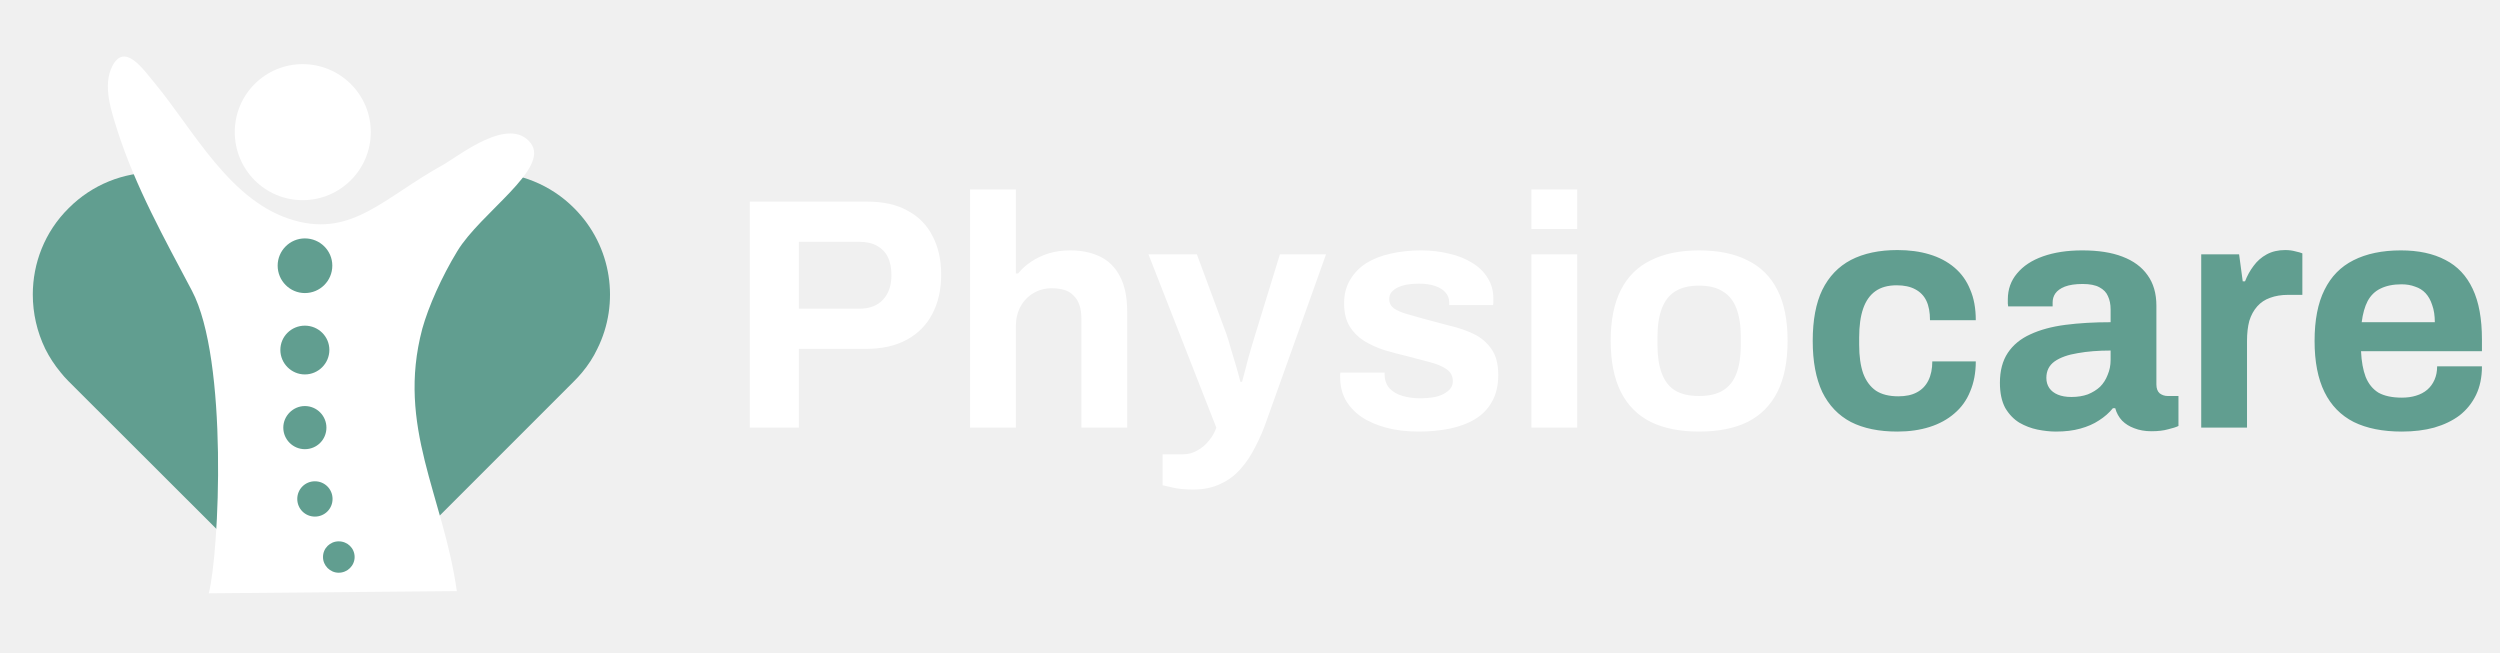
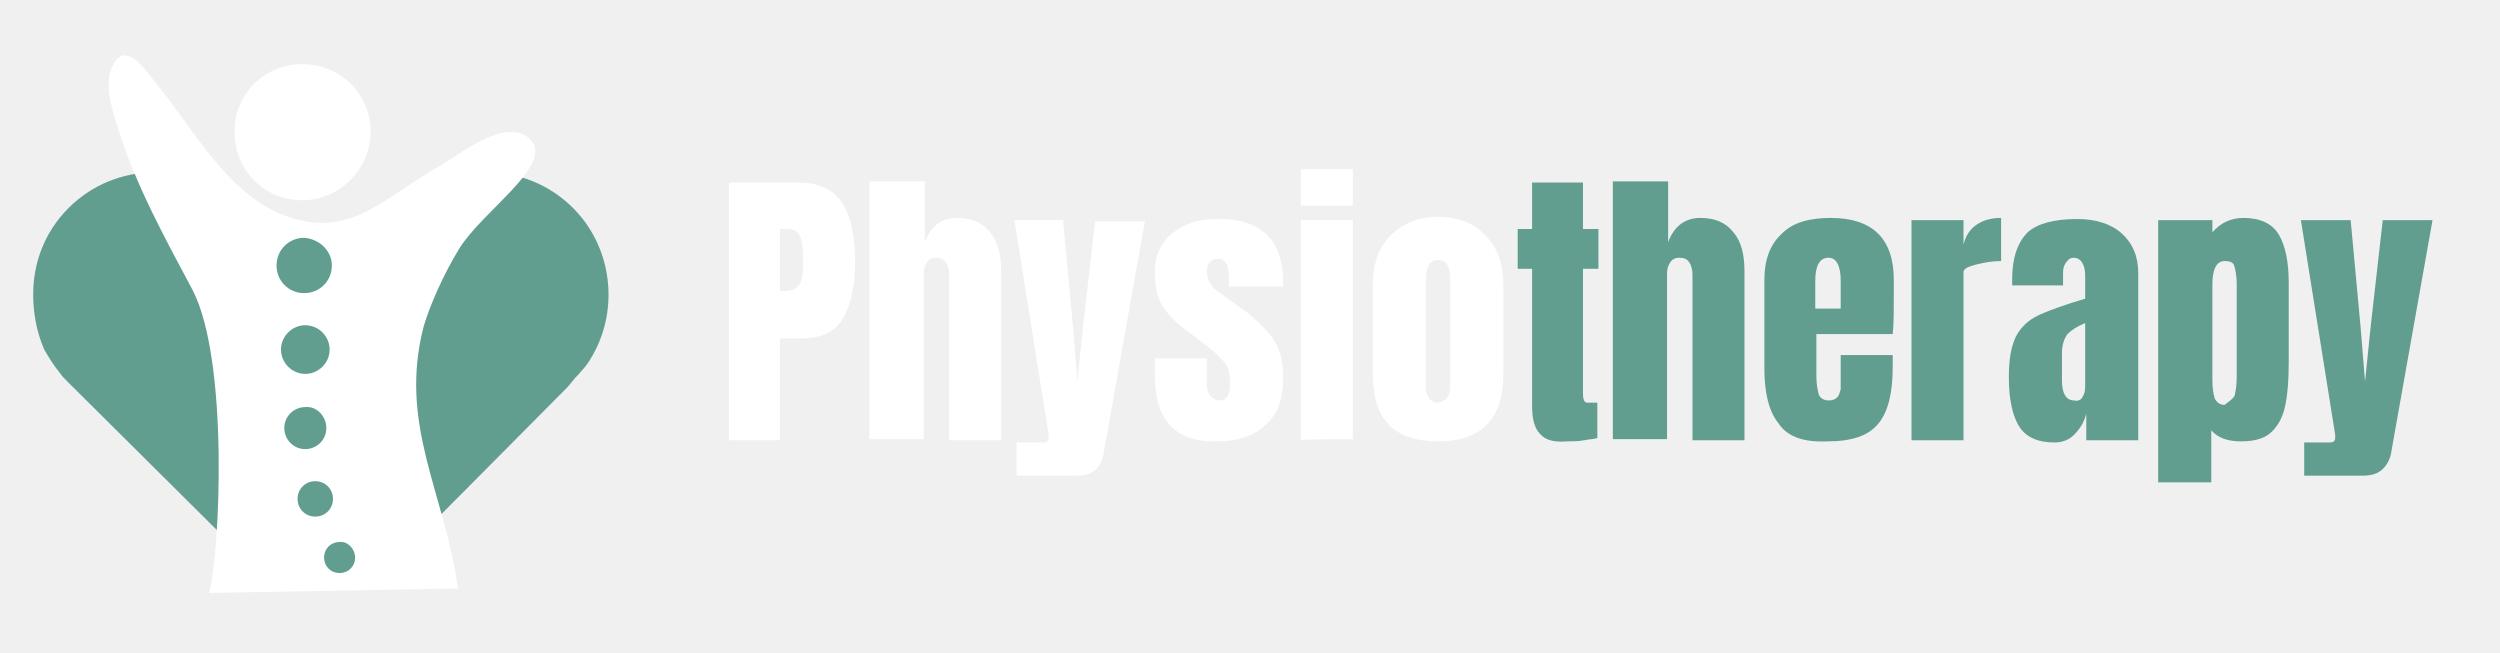
- <svg xmlns="http://www.w3.org/2000/svg" width="226" height="59" viewBox="0 0 226 59" fill="none">
-   <path d="M67.78 38.657V18.227H78.411C79.88 18.227 81.102 18.505 82.074 19.061C83.067 19.597 83.811 20.361 84.308 21.354C84.824 22.327 85.082 23.488 85.082 24.838C85.082 26.189 84.814 27.37 84.278 28.382C83.762 29.375 82.998 30.149 81.985 30.705C80.972 31.261 79.732 31.539 78.262 31.539H72.217V38.657H67.78ZM72.217 27.906H77.667C78.6 27.906 79.315 27.638 79.811 27.102C80.327 26.566 80.585 25.821 80.585 24.868C80.585 24.213 80.476 23.667 80.258 23.23C80.039 22.794 79.712 22.456 79.275 22.218C78.858 21.98 78.322 21.86 77.667 21.86H72.217V27.906ZM87.693 38.657V17.125H91.832V24.719H92.041C92.378 24.302 92.775 23.945 93.232 23.647C93.708 23.33 94.234 23.081 94.81 22.903C95.406 22.724 96.051 22.635 96.746 22.635C97.778 22.635 98.682 22.823 99.456 23.201C100.23 23.578 100.826 24.173 101.243 24.987C101.68 25.801 101.898 26.863 101.898 28.174V38.657H97.758V28.829C97.758 28.333 97.699 27.916 97.58 27.578C97.461 27.221 97.282 26.933 97.044 26.715C96.825 26.476 96.547 26.308 96.21 26.208C95.872 26.109 95.495 26.059 95.078 26.059C94.463 26.059 93.907 26.208 93.41 26.506C92.914 26.804 92.527 27.211 92.249 27.727C91.971 28.243 91.832 28.839 91.832 29.514V38.657H87.693ZM107.871 44.255C107.136 44.255 106.521 44.196 106.024 44.077C105.548 43.977 105.24 43.908 105.101 43.868V41.069H106.918C107.414 41.069 107.861 40.95 108.258 40.711C108.655 40.493 109.002 40.195 109.3 39.818C109.598 39.461 109.816 39.073 109.955 38.657L103.821 22.992H108.198L110.879 30.229C110.998 30.566 111.127 30.993 111.266 31.509C111.424 32.006 111.583 32.532 111.742 33.088C111.901 33.624 112.03 34.1 112.129 34.517H112.278C112.358 34.239 112.447 33.911 112.546 33.534C112.645 33.157 112.745 32.77 112.844 32.373C112.963 31.976 113.072 31.599 113.172 31.241C113.291 30.864 113.39 30.536 113.469 30.259L115.703 22.992H119.872L114.541 37.912C114.244 38.785 113.896 39.599 113.499 40.354C113.122 41.128 112.675 41.803 112.159 42.379C111.643 42.975 111.027 43.431 110.313 43.749C109.618 44.086 108.804 44.255 107.871 44.255ZM128.237 39.014C127.145 39.014 126.162 38.895 125.288 38.657C124.415 38.418 123.67 38.091 123.055 37.674C122.439 37.237 121.963 36.721 121.625 36.125C121.308 35.53 121.149 34.855 121.149 34.1C121.149 34.021 121.149 33.941 121.149 33.862C121.149 33.782 121.159 33.723 121.179 33.683H125.169C125.169 33.723 125.169 33.763 125.169 33.802C125.169 33.842 125.169 33.882 125.169 33.921C125.189 34.418 125.348 34.825 125.646 35.142C125.944 35.44 126.331 35.659 126.807 35.798C127.304 35.937 127.82 36.006 128.356 36.006C128.832 36.006 129.289 35.966 129.726 35.887C130.182 35.788 130.56 35.619 130.857 35.381C131.175 35.142 131.334 34.835 131.334 34.458C131.334 33.981 131.135 33.614 130.738 33.356C130.361 33.097 129.855 32.889 129.219 32.73C128.604 32.571 127.929 32.393 127.194 32.194C126.519 32.035 125.844 31.857 125.169 31.658C124.494 31.44 123.879 31.162 123.323 30.824C122.787 30.487 122.35 30.05 122.013 29.514C121.675 28.958 121.506 28.263 121.506 27.429C121.506 26.615 121.685 25.911 122.042 25.315C122.4 24.7 122.886 24.193 123.502 23.796C124.137 23.399 124.871 23.111 125.705 22.933C126.559 22.734 127.472 22.635 128.445 22.635C129.358 22.635 130.212 22.734 131.006 22.933C131.8 23.111 132.495 23.389 133.091 23.766C133.686 24.124 134.153 24.58 134.49 25.136C134.828 25.672 134.997 26.278 134.997 26.953C134.997 27.092 134.997 27.221 134.997 27.34C134.997 27.459 134.987 27.538 134.967 27.578H131.006V27.34C131.006 26.983 130.897 26.685 130.679 26.447C130.46 26.189 130.143 25.99 129.726 25.851C129.329 25.712 128.842 25.642 128.266 25.642C127.869 25.642 127.502 25.672 127.165 25.732C126.847 25.791 126.569 25.881 126.331 26C126.092 26.119 125.904 26.268 125.765 26.447C125.646 26.605 125.586 26.804 125.586 27.042C125.586 27.38 125.725 27.658 126.003 27.876C126.301 28.075 126.688 28.243 127.165 28.382C127.641 28.521 128.167 28.67 128.743 28.829C129.458 29.028 130.202 29.226 130.976 29.425C131.771 29.603 132.505 29.852 133.18 30.169C133.855 30.487 134.401 30.943 134.818 31.539C135.235 32.115 135.443 32.899 135.443 33.892C135.443 34.845 135.255 35.649 134.878 36.304C134.52 36.959 134.014 37.485 133.359 37.882C132.704 38.279 131.939 38.567 131.066 38.746C130.192 38.925 129.249 39.014 128.237 39.014ZM138.441 20.699V17.125H142.581V20.699H138.441ZM138.441 38.657V22.992H142.581V38.657H138.441ZM153.588 39.014C151.88 39.014 150.431 38.726 149.24 38.15C148.048 37.555 147.145 36.651 146.53 35.44C145.914 34.209 145.606 32.671 145.606 30.824C145.606 28.938 145.914 27.4 146.53 26.208C147.145 24.997 148.048 24.104 149.24 23.528C150.431 22.933 151.88 22.635 153.588 22.635C155.335 22.635 156.794 22.933 157.965 23.528C159.156 24.104 160.06 24.997 160.675 26.208C161.291 27.4 161.598 28.938 161.598 30.824C161.598 32.671 161.291 34.209 160.675 35.44C160.06 36.651 159.156 37.555 157.965 38.15C156.794 38.726 155.335 39.014 153.588 39.014ZM153.588 35.798C154.501 35.798 155.225 35.629 155.761 35.291C156.317 34.954 156.724 34.438 156.982 33.743C157.241 33.048 157.37 32.194 157.37 31.182V30.467C157.37 29.454 157.241 28.601 156.982 27.906C156.724 27.211 156.317 26.695 155.761 26.357C155.225 26 154.501 25.821 153.588 25.821C152.694 25.821 151.969 26 151.414 26.357C150.878 26.695 150.48 27.211 150.222 27.906C149.964 28.601 149.835 29.454 149.835 30.467V31.182C149.835 32.194 149.964 33.048 150.222 33.743C150.48 34.438 150.878 34.954 151.414 35.291C151.969 35.629 152.694 35.798 153.588 35.798Z" fill="white" />
-   <path d="M171.524 39.014C169.856 39.014 168.456 38.726 167.325 38.15C166.193 37.555 165.329 36.651 164.734 35.44C164.158 34.209 163.87 32.671 163.87 30.824C163.87 28.938 164.158 27.4 164.734 26.208C165.329 24.997 166.193 24.094 167.325 23.498C168.476 22.903 169.876 22.605 171.524 22.605C172.596 22.605 173.559 22.734 174.412 22.992C175.286 23.25 176.04 23.647 176.676 24.183C177.311 24.719 177.787 25.384 178.105 26.179C178.443 26.953 178.611 27.876 178.611 28.948H174.472C174.472 28.233 174.363 27.648 174.144 27.191C173.926 26.735 173.588 26.387 173.132 26.149C172.695 25.911 172.139 25.791 171.464 25.791C170.67 25.791 170.025 25.97 169.528 26.328C169.032 26.685 168.665 27.211 168.426 27.906C168.188 28.601 168.069 29.464 168.069 30.497V31.182C168.069 32.194 168.188 33.048 168.426 33.743C168.685 34.438 169.072 34.964 169.588 35.321C170.104 35.659 170.779 35.827 171.613 35.827C172.288 35.827 172.844 35.708 173.281 35.47C173.737 35.232 174.085 34.874 174.323 34.398C174.561 33.921 174.68 33.346 174.68 32.671H178.611C178.611 33.683 178.443 34.587 178.105 35.381C177.787 36.175 177.311 36.84 176.676 37.376C176.06 37.912 175.316 38.319 174.442 38.597C173.568 38.875 172.596 39.014 171.524 39.014ZM185.855 39.014C185.339 39.014 184.783 38.954 184.187 38.835C183.612 38.716 183.066 38.508 182.549 38.21C182.033 37.892 181.606 37.445 181.269 36.87C180.951 36.274 180.792 35.52 180.792 34.606C180.792 33.514 181.031 32.611 181.507 31.896C181.984 31.182 182.659 30.626 183.532 30.229C184.426 29.812 185.488 29.524 186.719 29.365C187.95 29.206 189.31 29.127 190.799 29.127V27.965C190.799 27.509 190.719 27.112 190.56 26.774C190.421 26.437 190.163 26.169 189.786 25.97C189.429 25.772 188.922 25.672 188.267 25.672C187.612 25.672 187.076 25.752 186.659 25.911C186.262 26.069 185.974 26.278 185.796 26.536C185.637 26.774 185.557 27.042 185.557 27.34V27.697H181.537C181.517 27.598 181.507 27.509 181.507 27.429C181.507 27.33 181.507 27.211 181.507 27.072C181.507 26.159 181.785 25.375 182.341 24.719C182.897 24.044 183.681 23.528 184.694 23.171C185.706 22.813 186.887 22.635 188.238 22.635C189.687 22.635 190.898 22.823 191.871 23.201C192.863 23.578 193.618 24.134 194.134 24.868C194.67 25.603 194.938 26.526 194.938 27.638V34.755C194.938 35.113 195.037 35.381 195.236 35.559C195.454 35.718 195.692 35.798 195.951 35.798H196.933V38.508C196.735 38.607 196.427 38.706 196.01 38.805C195.593 38.925 195.087 38.984 194.491 38.984C193.916 38.984 193.399 38.895 192.943 38.716C192.506 38.557 192.139 38.329 191.841 38.031C191.543 37.714 191.335 37.336 191.216 36.9H191.007C190.67 37.316 190.253 37.684 189.756 38.001C189.28 38.319 188.714 38.567 188.059 38.746C187.424 38.925 186.689 39.014 185.855 39.014ZM187.255 35.887C187.811 35.887 188.307 35.807 188.744 35.649C189.181 35.47 189.548 35.242 189.846 34.964C190.143 34.666 190.372 34.309 190.531 33.892C190.709 33.475 190.799 33.028 190.799 32.551V31.688C189.687 31.688 188.694 31.767 187.821 31.926C186.947 32.065 186.252 32.313 185.736 32.671C185.24 33.028 184.991 33.524 184.991 34.16C184.991 34.517 185.081 34.825 185.259 35.083C185.438 35.341 185.696 35.539 186.034 35.678C186.371 35.817 186.778 35.887 187.255 35.887ZM198.99 38.657V22.992H202.415L202.743 25.434H202.951C203.15 24.918 203.408 24.451 203.726 24.034C204.043 23.598 204.44 23.25 204.917 22.992C205.393 22.734 205.949 22.605 206.584 22.605C206.922 22.605 207.23 22.645 207.508 22.724C207.786 22.784 207.994 22.843 208.133 22.903V26.655H206.852C206.237 26.655 205.691 26.744 205.215 26.923C204.758 27.082 204.371 27.34 204.053 27.697C203.735 28.055 203.497 28.491 203.338 29.008C203.199 29.524 203.13 30.129 203.13 30.824V38.657H198.99ZM217.13 39.014C215.403 39.014 213.954 38.726 212.782 38.15C211.611 37.555 210.727 36.651 210.132 35.44C209.536 34.229 209.238 32.691 209.238 30.824C209.238 28.938 209.536 27.4 210.132 26.208C210.727 24.997 211.601 24.104 212.752 23.528C213.924 22.933 215.353 22.635 217.041 22.635C218.629 22.635 219.969 22.923 221.061 23.498C222.153 24.054 222.977 24.928 223.533 26.119C224.089 27.29 224.367 28.809 224.367 30.675V31.747H213.437C213.477 32.661 213.616 33.435 213.854 34.07C214.112 34.706 214.5 35.182 215.016 35.5C215.552 35.798 216.257 35.947 217.13 35.947C217.607 35.947 218.033 35.887 218.411 35.768C218.808 35.649 219.145 35.47 219.423 35.232C219.701 34.993 219.92 34.696 220.078 34.338C220.237 33.981 220.317 33.574 220.317 33.117H224.367C224.367 34.11 224.188 34.974 223.831 35.708C223.473 36.443 222.977 37.058 222.342 37.555C221.706 38.031 220.942 38.398 220.049 38.657C219.175 38.895 218.202 39.014 217.13 39.014ZM213.497 29.127H220.108C220.108 28.531 220.029 28.015 219.87 27.578C219.731 27.142 219.532 26.784 219.274 26.506C219.016 26.228 218.699 26.03 218.321 25.911C217.964 25.772 217.557 25.702 217.1 25.702C216.346 25.702 215.711 25.831 215.194 26.089C214.698 26.328 214.311 26.705 214.033 27.221C213.775 27.717 213.596 28.352 213.497 29.127Z" fill="#619E90" />
-   <g clip-path="url(#clip0_178_44)">
-     <path d="M29.044 52.727C26.12 52.727 23.306 51.575 21.245 49.492L6.178 34.447C5.927 34.196 5.691 33.93 5.469 33.649C4.937 33.007 4.472 32.298 4.095 31.544C3.342 29.993 2.965 28.309 2.965 26.625C2.965 23.811 4.029 20.975 6.2 18.826C10.499 14.505 17.5 14.505 21.821 18.826L29.044 26.072L36.29 18.826C40.61 14.505 47.612 14.505 51.91 18.826C55.345 22.261 56.054 27.423 53.993 31.544C53.639 32.298 53.173 33.007 52.62 33.672C52.398 33.937 52.162 34.196 51.91 34.447L51.312 35.045L36.866 49.492C34.783 51.575 31.991 52.727 29.044 52.727Z" fill="#619E90" />
-     <path d="M18.874 53.635C19.827 49.891 20.647 32.497 17.345 26.271C14.886 21.618 12.227 16.854 10.609 11.78C10.078 10.096 9.258 7.748 10.144 5.997C11.252 3.804 12.914 6.219 13.977 7.504C17.545 11.802 20.824 18.317 26.629 19.934C31.88 21.419 34.783 17.807 40.012 14.927C41.541 14.062 46.039 10.406 47.989 12.954C49.717 15.259 43.446 19.225 41.341 22.704C39.923 25.03 38.727 27.733 38.173 29.727C35.824 38.59 40.078 44.772 41.297 53.436" fill="white" />
-     <path d="M33.52 11.935C33.52 15.347 30.75 18.095 27.36 18.095C23.97 18.095 21.223 15.347 21.223 11.935C21.223 8.545 23.97 5.798 27.36 5.798C30.75 5.798 33.52 8.545 33.52 11.935Z" fill="white" />
-     <path d="M30.041 24.011C30.041 25.385 28.933 26.493 27.56 26.493C26.208 26.493 25.1 25.385 25.1 24.011C25.1 22.659 26.208 21.552 27.56 21.552C28.933 21.552 30.041 22.659 30.041 24.011Z" fill="#619E90" />
-     <path d="M29.775 31.633C29.775 32.852 28.778 33.849 27.56 33.849C26.341 33.849 25.344 32.852 25.344 31.633C25.344 30.414 26.341 29.439 27.56 29.439C28.778 29.439 29.775 30.414 29.775 31.633Z" fill="#619E90" />
-     <path d="M29.509 38.657C29.509 39.742 28.645 40.606 27.56 40.606C26.496 40.606 25.61 39.742 25.61 38.657C25.61 37.593 26.496 36.707 27.56 36.707C28.645 36.707 29.509 37.593 29.509 38.657Z" fill="#619E90" />
-     <path d="M30.063 45.104C30.063 45.991 29.354 46.7 28.468 46.7C27.582 46.7 26.873 45.991 26.873 45.104C26.873 44.218 27.582 43.509 28.468 43.509C29.354 43.509 30.063 44.218 30.063 45.104Z" fill="#619E90" />
-     <path d="M32.058 50.356C32.058 51.131 31.415 51.774 30.617 51.774C29.842 51.774 29.199 51.131 29.199 50.356C29.199 49.558 29.842 48.938 30.617 48.938C31.415 48.938 32.058 49.558 32.058 50.356Z" fill="#619E90" />
+ <svg xmlns="http://www.w3.org/2000/svg" xmlns:xlink="http://www.w3.org/1999/xlink" version="1.1" id="Layer_1" x="0px" y="0px" viewBox="0 0 226 59" style="enable-background:new 0 0 226 59;" xml:space="preserve">
+   <style type="text/css">
+ 	.st0{clip-path:url(#SVGID_00000148631890642590913680000007263974665651458955_);}
+ 	.st1{fill:#619E90;}
+ 	.st2{fill:#FFFFFF;}
+ </style>
+   <g>
+     <defs>
+       <rect id="SVGID_1_" x="2.9" y="5" width="52.3" height="48.7" />
+     </defs>
+     <clipPath id="SVGID_00000080186316938135836020000009991417852156114845_">
+       <use xlink:href="#SVGID_1_" style="overflow:visible;" />
+     </clipPath>
+     <g style="clip-path:url(#SVGID_00000080186316938135836020000009991417852156114845_);">
+       <path class="st1" d="M29,52.7c-2.9,0-5.7-1.2-7.8-3.2l-15.1-15c-0.3-0.3-0.5-0.5-0.7-0.8c-0.5-0.6-1-1.4-1.4-2.1    C3.3,30,3,28.3,3,26.6C3,23.8,4,21,6.2,18.8c4.3-4.3,11.3-4.3,15.6,0l7.2,7.2l7.2-7.2c4.3-4.3,11.3-4.3,15.6,0    c3.4,3.4,4.1,8.6,2.1,12.7c-0.4,0.8-0.8,1.5-1.4,2.1c-0.2,0.3-0.5,0.5-0.7,0.8L51.3,35L36.9,49.5C34.8,51.6,32,52.7,29,52.7z" />
+       <path class="st2" d="M18.9,53.6c1-3.7,1.8-21.1-1.5-27.4c-2.5-4.7-5.1-9.4-6.7-14.5c-0.5-1.7-1.4-4-0.5-5.8    c1.1-2.2,2.8,0.2,3.8,1.5c3.6,4.3,6.8,10.8,12.7,12.4c5.3,1.5,8.2-2.1,13.4-5c1.5-0.9,6-4.5,8-2c1.7,2.3-4.5,6.3-6.6,9.7    c-1.4,2.3-2.6,5-3.2,7c-2.3,8.9,1.9,15,3.1,23.7" />
+       <path class="st2" d="M33.5,11.9c0,3.4-2.8,6.2-6.2,6.2c-3.4,0-6.1-2.7-6.1-6.2c0-3.4,2.7-6.1,6.1-6.1C30.8,5.8,33.5,8.5,33.5,11.9    z" />
+       <path class="st1" d="M30,24c0,1.4-1.1,2.5-2.5,2.5c-1.4,0-2.5-1.1-2.5-2.5c0-1.4,1.1-2.5,2.5-2.5C28.9,21.6,30,22.7,30,24z" />
+       <path class="st1" d="M29.8,31.6c0,1.2-1,2.2-2.2,2.2c-1.2,0-2.2-1-2.2-2.2c0-1.2,1-2.2,2.2-2.2C28.8,29.4,29.8,30.4,29.8,31.6z" />
+       <path class="st1" d="M29.5,38.7c0,1.1-0.9,1.9-1.9,1.9c-1.1,0-1.9-0.9-1.9-1.9c0-1.1,0.9-1.9,1.9-1.9    C28.6,36.7,29.5,37.6,29.5,38.7z" />
+       <path class="st1" d="M30.1,45.1c0,0.9-0.7,1.6-1.6,1.6c-0.9,0-1.6-0.7-1.6-1.6c0-0.9,0.7-1.6,1.6-1.6    C29.4,43.5,30.1,44.2,30.1,45.1z" />
+       <path class="st1" d="M32.1,50.4c0,0.8-0.6,1.4-1.4,1.4c-0.8,0-1.4-0.6-1.4-1.4c0-0.8,0.6-1.4,1.4-1.4    C31.4,48.9,32.1,49.6,32.1,50.4z" />
+     </g>
  </g>
-   <defs>
-     <clipPath id="clip0_178_44">
-       <rect width="52.291" height="48.746" fill="white" transform="translate(2.85449 5)" />
-     </clipPath>
-   </defs>
+   <g>
+     <path class="st2" d="M66,16.5h6.1c1.9,0,3.2,0.6,4,1.8c0.8,1.2,1.2,3,1.2,5.3s-0.4,4-1.1,5.2s-2,1.8-3.8,1.8h-1.9v9.2h-4.6V16.5H66   z M70.8,26.3c0.6,0,1-0.1,1.2-0.3c0.3-0.2,0.4-0.5,0.5-0.9s0.1-0.9,0.1-1.7c0-1-0.1-1.7-0.3-2.1c-0.2-0.4-0.6-0.6-1.3-0.6h-0.5v5.6   H70.8z" />
+     <path class="st2" d="M78.7,16.4h4.9v5.5c0.5-1.4,1.5-2.2,2.9-2.2c1.3,0,2.3,0.4,3,1.3c0.7,0.8,1,2,1,3.5v15.3h-4.7v-15   c0-0.4-0.1-0.8-0.3-1.1c-0.2-0.3-0.5-0.4-0.9-0.4c-0.3,0-0.6,0.1-0.8,0.4c-0.2,0.3-0.3,0.6-0.3,1v15h-4.9V16.4H78.7z" />
+     <path class="st2" d="M92,40h2.3c0.3,0,0.5-0.1,0.5-0.4c0-0.1,0-0.2,0-0.3l-3.1-19.4h4.4l0.9,9.7l0.4,4.9l0.5-4.9L99,20h4.5   l-3.7,20.8c-0.1,0.8-0.4,1.3-0.8,1.7S98,43,97.2,43h-5.3v-3H92z" />
+     <path class="st2" d="M104.4,34v-1.6h4.7v2.3c0,0.5,0.1,0.8,0.3,1.1c0.2,0.2,0.5,0.4,0.9,0.4c0.6,0,0.9-0.5,0.9-1.5   c0-0.8-0.1-1.4-0.4-1.8c-0.3-0.4-0.8-0.9-1.4-1.4l-2.5-1.9c-0.9-0.7-1.5-1.4-1.9-2.1s-0.6-1.7-0.6-3c0-1,0.3-1.9,0.8-2.6   s1.2-1.2,2.1-1.6s1.9-0.5,2.9-0.5c3.8,0,5.8,1.9,5.8,5.7v0.4h-4.9v-0.8c0-0.5-0.1-0.9-0.2-1.2c-0.2-0.3-0.4-0.5-0.8-0.5   c-0.3,0-0.6,0.1-0.7,0.3c-0.2,0.2-0.3,0.4-0.3,0.8c0,0.7,0.3,1.3,0.8,1.7l2.9,2.1c1,0.8,1.8,1.6,2.4,2.5s0.8,2.1,0.8,3.4   c0,1.8-0.5,3.3-1.6,4.2c-1,1-2.5,1.5-4.4,1.5C106.3,40,104.4,38,104.4,34z" />
+     <path class="st2" d="M117.6,18.6v-3.3h4.7v3.3H117.6z M117.6,39.8V19.9h4.7v19.8C122.3,39.7,117.6,39.7,117.6,39.8z" />
+     <path class="st2" d="M124.1,33.8v-8c0-1.9,0.5-3.4,1.6-4.5s2.5-1.7,4.3-1.7s3.3,0.6,4.3,1.7c1.1,1.1,1.6,2.6,1.6,4.5v8   c0,4.1-2,6.1-5.9,6.1C126.1,39.9,124.1,38,124.1,33.8z M130.8,36c0.2-0.3,0.3-0.6,0.3-1.1v-9.7c0-1.2-0.4-1.7-1.1-1.7   c-0.7,0-1.1,0.6-1.1,1.7v9.7c0,0.5,0.1,0.8,0.3,1.1c0.2,0.3,0.5,0.4,0.8,0.4C130.4,36.3,130.6,36.2,130.8,36z" />
+     <path class="st1" d="M139.2,39.2c-0.5-0.5-0.7-1.4-0.7-2.5V24.3h-1.3v-3.6h1.3v-4.2h4.6v4.2h1.4v3.6h-1.4v11.1c0,0.3,0,0.6,0.1,0.8   s0.2,0.2,0.4,0.2c0.2,0,0.4,0,0.5,0c0.2,0,0.3,0,0.3,0v3.2c-0.3,0.1-0.7,0.1-1.2,0.2c-0.5,0.1-1,0.1-1.5,0.1   C140.5,40,139.7,39.8,139.2,39.2z" />
+     <path class="st1" d="M145.9,16.4h4.9v5.5c0.5-1.4,1.5-2.2,2.9-2.2c1.3,0,2.3,0.4,3,1.3c0.7,0.8,1,2,1,3.5v15.3H153v-15   c0-0.4-0.1-0.8-0.3-1.1c-0.2-0.3-0.5-0.4-0.9-0.4c-0.3,0-0.6,0.1-0.8,0.4c-0.2,0.3-0.3,0.6-0.3,1v15h-4.9V16.4H145.9z" />
+     <path class="st1" d="M160.8,38.3c-0.9-1.1-1.3-2.8-1.3-5v-8c0-1.8,0.5-3.2,1.6-4.2c1-1,2.5-1.4,4.4-1.4c3.8,0,5.7,1.9,5.7,5.6v1.4   c0,1.4,0,2.6-0.1,3.5h-6.9V34c0,0.7,0.1,1.2,0.2,1.6c0.1,0.4,0.5,0.6,0.9,0.6s0.6-0.1,0.8-0.3c0.2-0.2,0.2-0.5,0.3-0.7   c0-0.3,0-0.7,0-1.2v-1.9h4.7v1.1c0,2.3-0.4,4-1.3,5.1c-0.9,1.1-2.4,1.6-4.6,1.6C163.1,40,161.6,39.5,160.8,38.3z M166.4,27.9v-2.5   c0-1.4-0.4-2.1-1.1-2.1c-0.8,0-1.2,0.7-1.2,2.1v2.5H166.4z" />
+     <path class="st1" d="M172.8,19.9h4.7v2.2c0.2-0.8,0.6-1.4,1.2-1.8s1.3-0.6,2.2-0.6v3.9c-0.7,0-1.4,0.1-2.2,0.3   c-0.8,0.2-1.2,0.4-1.2,0.7v15.2h-4.7V19.9z" />
+     <path class="st1" d="M182.5,38.5c-0.6-1-0.9-2.5-0.9-4.4c0-1.6,0.2-2.7,0.6-3.6c0.4-0.8,1-1.4,1.7-1.8c0.7-0.4,1.8-0.8,3.3-1.3   l1.3-0.4v-0.1v-2c0-0.5-0.1-0.9-0.3-1.2c-0.2-0.3-0.5-0.4-0.7-0.4c-0.3,0-0.5,0.1-0.7,0.4c-0.2,0.2-0.3,0.6-0.3,0.9v1.2h-4.6v-0.6   c0-1.9,0.5-3.3,1.4-4.2c0.9-0.8,2.4-1.2,4.5-1.2c1.6,0,3,0.4,4,1.3s1.5,2.1,1.5,3.6v15.1h-4.7v-2.4c-0.2,0.8-0.6,1.4-1.1,1.9   s-1.1,0.7-1.8,0.7C184.2,40,183.1,39.5,182.5,38.5z M188.3,35.8c0.2-0.3,0.2-0.7,0.2-1.1v-5.5c-0.7,0.3-1.2,0.6-1.6,1   c-0.3,0.4-0.5,1-0.5,1.7v2.5c0,1.2,0.4,1.8,1.1,1.8C187.9,36.3,188.2,36.1,188.3,35.8z" />
+     <path class="st1" d="M195.2,19.9h4.8V21c0.7-0.8,1.6-1.3,2.8-1.3c1.5,0,2.6,0.5,3.2,1.5s0.9,2.5,0.9,4.3v7.3c0,1.6-0.1,2.8-0.3,3.8   c-0.2,1-0.6,1.8-1.2,2.4c-0.6,0.6-1.5,0.9-2.8,0.9c-1.2,0-2.1-0.3-2.7-1v4.7h-4.8V19.9H195.2z M202,35.8c0.1-0.4,0.2-1,0.2-1.7   v-8.4c0-0.7-0.1-1.2-0.2-1.6s-0.4-0.5-0.9-0.5c-0.7,0-1.1,0.7-1.1,2.1v8.7c0,0.7,0.1,1.2,0.2,1.6c0.2,0.4,0.5,0.6,0.9,0.6   C201.5,36.3,201.8,36.1,202,35.8z" />
+     <path class="st1" d="M208.3,40h2.3c0.3,0,0.5-0.1,0.5-0.4c0-0.1,0-0.2,0-0.3L208,19.9h4.5l0.9,9.7l0.4,4.9l0.5-4.9l1.1-9.7h4.5   l-3.7,20.8c-0.1,0.8-0.4,1.3-0.8,1.7c-0.4,0.4-1,0.6-1.8,0.6h-5.3L208.3,40L208.3,40z" />
+   </g>
</svg>
